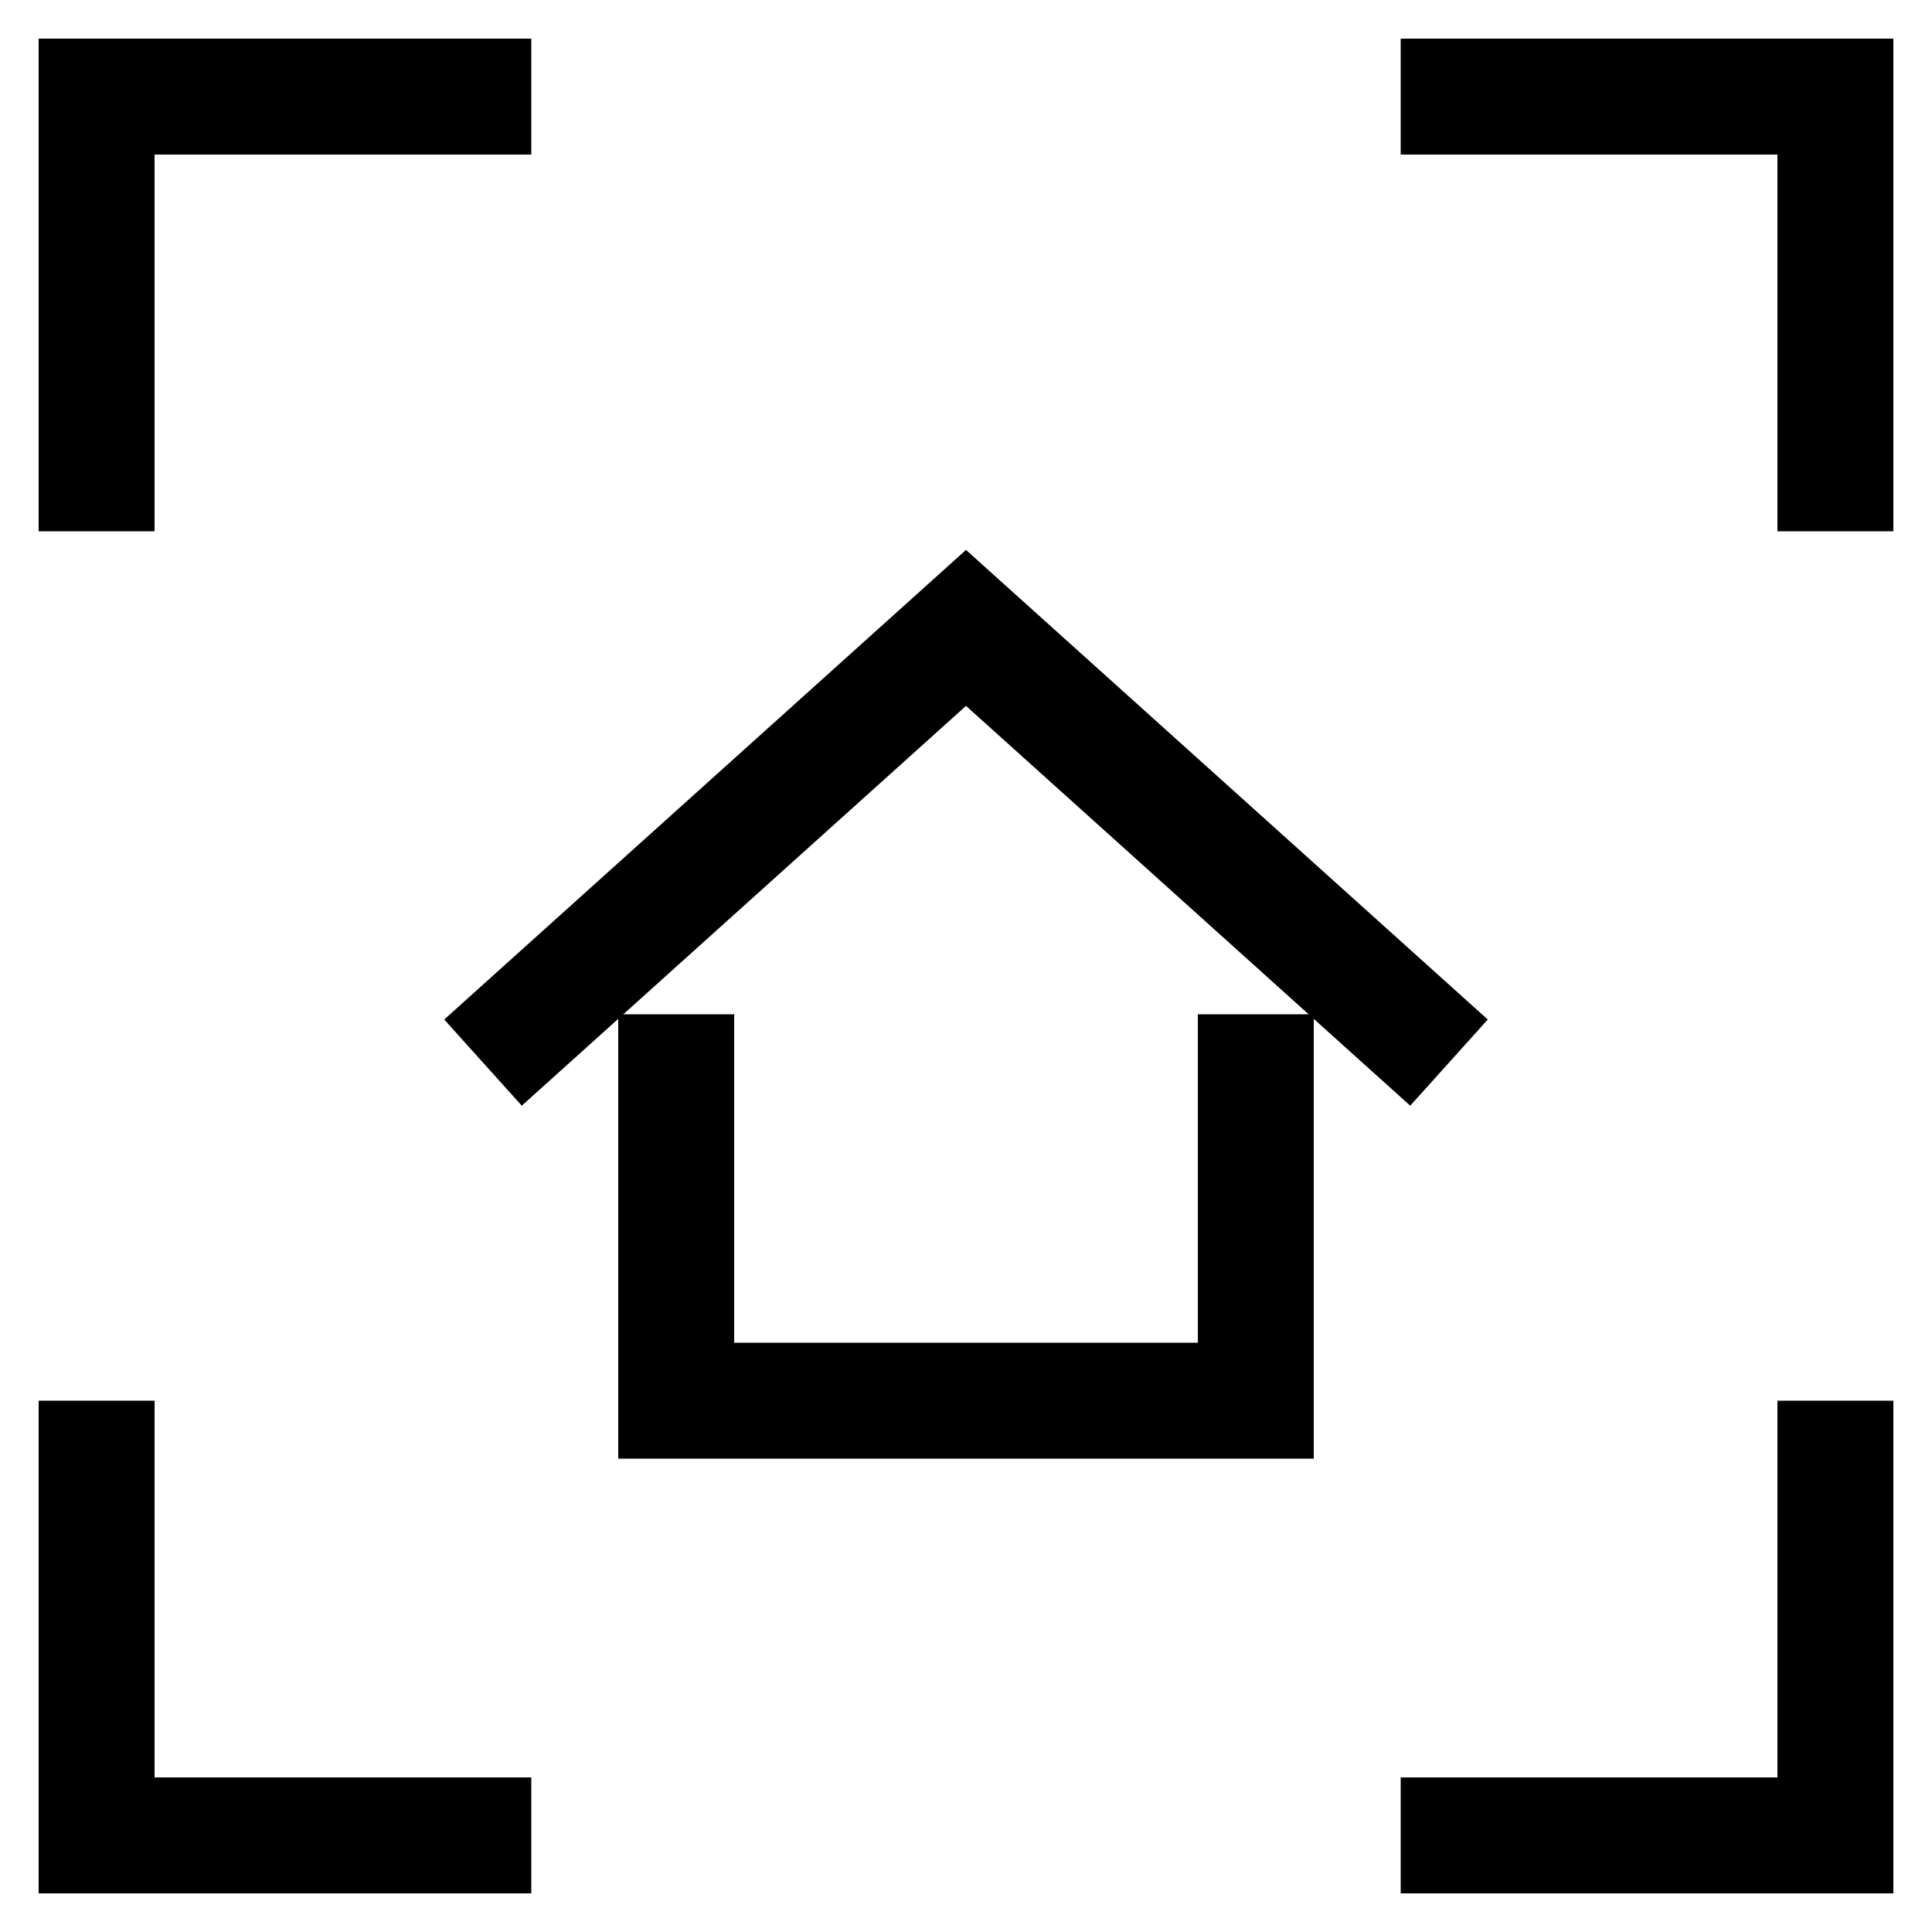
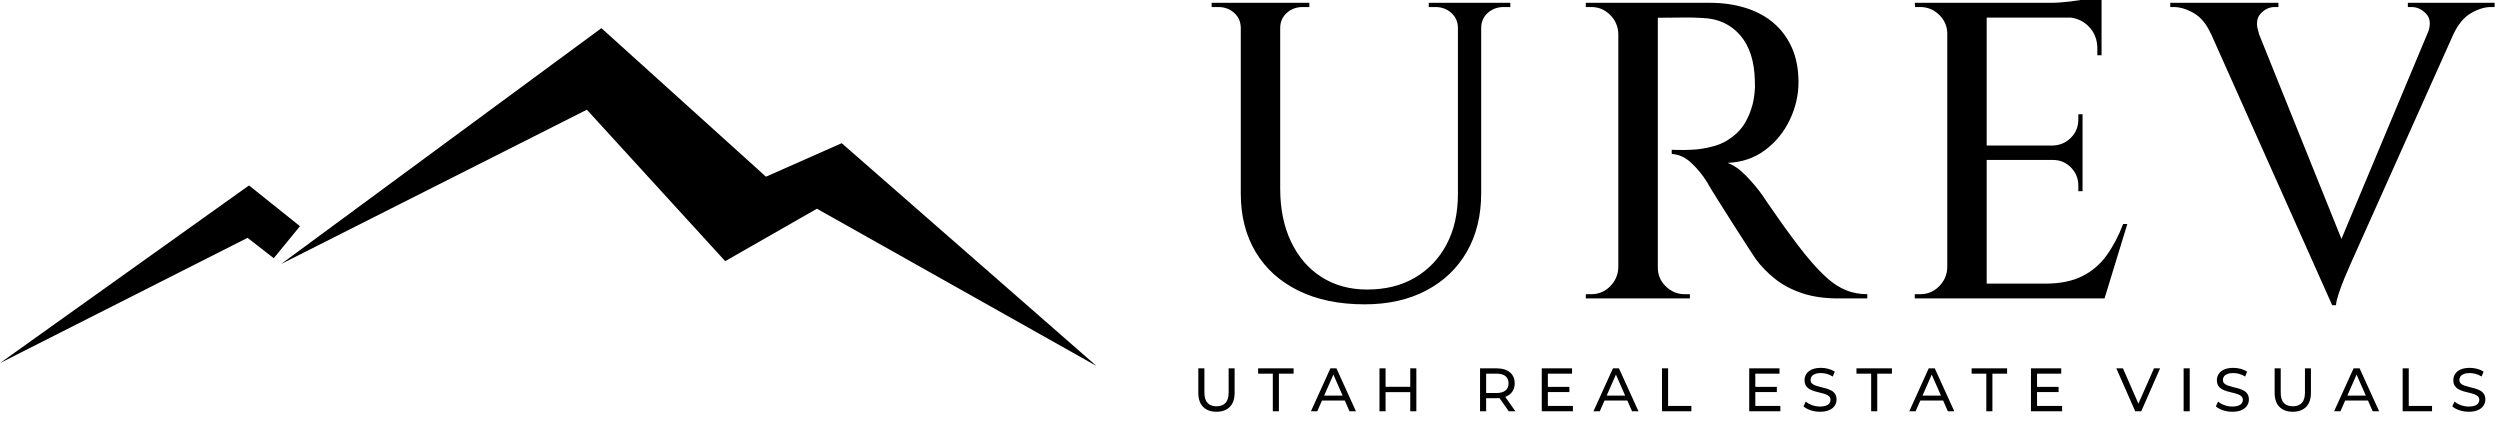
- <svg class="logo-mark" viewBox="0 0 40 40" aria-hidden="true" focusable="false">
-   <path d="M2 11V2h9M29 2h9v9M38 29v9h-9M11 38H2v-9" fill="none" stroke="currentColor" stroke-width="2.4" />
-   <path d="M10 22 20 13l10 9" fill="none" stroke="currentColor" stroke-width="2.4" stroke-linejoin="miter" />
-   <path d="M14 21v8h12v-8" fill="none" stroke="currentColor" stroke-width="2.4" />
+ <svg class="logo-full" viewBox="0 0 888 154" aria-hidden="true" focusable="false">
+   <path class="logo-m" d="M0.00,128.97 L88.45,65.86 L106.55,80.34 L97.24,91.72 L87.93,84.48Z M99.83,93.79 L213.62,10.00 L272.07,62.76 L298.97,50.86 L389.48,130.00 L290.17,74.14 L257.59,92.76 L208.45,38.97Z " />
+   <path class="logo-w" d="M454.726 1.0V67.0Q454.726 77.739 458.564 85.837Q462.403 93.936 469.375 98.389Q476.347 102.843 485.615 102.843Q495.392 102.843 502.603 98.614Q509.815 94.386 513.833 86.797Q517.851 79.209 517.851 68.95V1.0H526.115V68.646Q526.115 80.529 521.045 89.379Q515.974 98.23 506.642 103.165Q497.31 108.1 484.704 108.1Q471.07 108.1 461.179 103.225Q451.288 98.35 446.007 89.514Q440.726 80.679 440.726 68.796V1.0ZM441.176 1.0V10.0H440.726Q440.726 6.7 438.401 4.6Q436.076 2.5 432.776 2.5Q432.776 2.5 431.576 2.5Q430.376 2.5 430.376 2.5V1.0ZM465.076 1.0V2.5Q465.076 2.5 463.876 2.5Q462.676 2.5 462.676 2.5Q459.376 2.5 457.051 4.6Q454.726 6.7 454.726 10.0H454.426V1.0ZM518.301 1.0V10.0H517.851Q517.851 6.7 515.526 4.6Q513.201 2.5 509.901 2.5Q509.901 2.5 508.701 2.5Q507.501 2.5 507.501 2.5V1.0ZM536.465 1.0V2.5Q536.465 2.5 535.265 2.5Q534.065 2.5 534.065 2.5Q530.765 2.5 528.44 4.6Q526.115 6.7 526.115 10.0H525.815V1.0ZM586.904 1.0H607.447Q614.197 1.0 619.991 2.798Q625.785 4.596 629.96 8.15Q634.135 11.704 636.479 16.954Q638.822 22.205 638.822 29.23Q638.822 36.127 635.705 42.621Q632.588 49.114 626.935 53.33Q621.281 57.546 613.626 57.85Q616.935 59.052 620.269 62.504Q623.603 65.957 625.944 69.261Q626.005 69.352 627.863 72.11Q629.721 74.868 632.553 78.84Q635.385 82.813 638.322 86.711Q641.26 90.609 643.48 93.1Q646.571 96.673 649.48 99.193Q652.388 101.713 655.731 103.091Q659.074 104.47 663.272 104.5V106.0H652.897Q645.572 106.0 640.016 104.113Q634.46 102.225 630.478 99.044Q626.497 95.863 623.642 92.011Q622.949 90.986 621.121 88.166Q619.293 85.346 616.928 81.66Q614.563 77.973 612.303 74.392Q610.044 70.811 608.397 68.157Q606.751 65.504 606.39 64.75Q603.813 60.666 600.636 57.759Q597.46 54.852 593.804 54.7V53.2Q593.926 53.2 595.932 53.26Q597.938 53.32 600.631 53.2Q604.592 53.08 608.969 51.848Q613.345 50.616 617.031 47.164Q620.717 43.712 622.544 37.023Q622.933 35.464 623.202 33.202Q623.472 30.939 623.322 28.6Q623.081 18.218 618.086 12.492Q613.092 6.766 605.026 6.407Q601.524 6.168 597.752 6.228Q593.979 6.288 591.313 6.288Q588.647 6.288 588.404 6.288Q588.404 6.168 588.029 4.876Q587.654 3.584 587.279 2.292Q586.904 1.0 586.904 1.0ZM588.854 1.0V106.0H574.824V1.0ZM575.274 95.05V106.0H563.274V104.5Q563.335 104.5 564.264 104.5Q565.193 104.5 565.224 104.5Q569.124 104.5 571.899 101.725Q574.674 98.95 574.824 95.05ZM575.274 11.95H574.824Q574.674 8.05 571.899 5.275Q569.124 2.5 565.224 2.5Q565.193 2.5 564.264 2.5Q563.335 2.5 563.274 2.5V1.0H575.274ZM588.404 95.05H588.854Q588.854 98.95 591.704 101.725Q594.554 104.5 598.454 104.5Q598.515 104.5 599.37 104.5Q600.224 104.5 600.254 104.5V106.0H588.404ZM705.672 1.0V106.0H691.672V1.0ZM745.869 100.743 747.083 106.0H705.222V100.743ZM739.722 51.696V56.804H705.222V51.696ZM746.476 1.0V6.257H705.222V1.0ZM755.626 79.575 747.533 106.0H721.115L726.515 100.743Q734.313 100.743 739.581 98.116Q744.849 95.489 748.303 90.67Q751.756 85.852 754.138 79.575ZM739.722 56.504V67.922H738.222V65.975Q738.222 62.155 735.621 59.495Q733.02 56.834 729.201 56.804V56.504ZM739.722 40.578V51.996H729.201V51.696Q733.02 51.546 735.636 48.87Q738.253 46.195 738.222 42.375V40.578ZM746.476 5.807V19.629H744.976V17.232Q744.976 12.539 741.91 9.398Q738.844 6.257 734.001 6.107V5.807ZM746.476 -1.7V2.65L728.176 1.0Q731.476 1.0 735.151 0.55Q738.826 0.1 741.976 -0.5Q745.126 -1.1 746.476 -1.7ZM692.122 95.05V106.0H680.122V104.5Q680.122 104.5 681.097 104.5Q682.072 104.5 682.072 104.5Q685.972 104.5 688.747 101.725Q691.522 98.95 691.672 95.05ZM692.122 11.95H691.672Q691.642 8.05 688.801 5.275Q685.96 2.5 682.072 2.5Q682.072 2.5 681.157 2.5Q680.242 2.5 680.242 2.5L680.122 1.0H692.122ZM828.393 108.404 780.831 1.9H798.287L833.458 89.266ZM828.393 108.404 827.317 95.293 866.61 1.45H876.247L835.901 91.557Q835.779 91.83 834.848 93.918Q833.917 96.005 832.731 98.857Q831.545 101.709 830.675 104.38Q829.804 107.052 829.743 108.404ZM862.318 11.83Q864.06 7.33 861.779 4.915Q859.499 2.5 856.618 2.5H855.268V1.0H886.086V2.5Q886.086 2.5 885.411 2.5Q884.736 2.5 884.736 2.5Q881.436 2.5 877.702 4.675Q873.967 6.85 871.567 11.95ZM802.367 11.83 785.272 11.95Q782.992 6.85 779.257 4.675Q775.522 2.5 772.072 2.5Q772.072 2.5 771.472 2.5Q770.872 2.5 770.872 2.5V1.0H809.297V2.5H807.947Q805.097 2.5 802.922 4.915Q800.747 7.33 802.367 11.83Z" />
+   <path class="logo-t" d="M432.088 146.253Q429.073 146.253 427.357 144.532Q425.641 142.811 425.641 139.497V130.839H427.804V139.42Q427.804 141.953 428.927 143.133Q430.049 144.313 432.107 144.313Q434.164 144.313 435.287 143.133Q436.409 141.953 436.409 139.42V130.839H438.536V139.497Q438.536 142.811 436.82 144.532Q435.104 146.253 432.088 146.253ZM452.103 146.077V132.723H446.885V130.839H459.486V132.723H454.267V146.077ZM465.647 146.077 472.556 130.839H474.701L481.629 146.077H479.345L473.18 132.051H474.059L467.894 146.077ZM468.583 142.275 469.186 140.519H477.755L478.377 142.275ZM500.921 146.077V130.839H503.085V146.077ZM489.99 146.077V130.839H492.154V146.077ZM491.953 139.281V137.396H501.104V139.281ZM525.714 146.077V130.839H531.663Q534.619 130.839 536.318 132.248Q538.018 133.657 538.018 136.158Q538.018 137.799 537.253 138.985Q536.489 140.17 535.067 140.806Q533.646 141.441 531.663 141.441H526.909L527.877 140.436V146.077ZM535.908 146.077 532.016 140.548H534.362L538.272 146.077ZM527.877 140.65 526.909 139.593H531.597Q533.686 139.593 534.761 138.689Q535.836 137.784 535.836 136.158Q535.836 134.511 534.761 133.617Q533.686 132.723 531.597 132.723H526.909L527.877 131.648ZM547.635 146.077V130.839H558.391V132.723H549.799V144.193H558.699V146.077ZM549.616 139.262V137.415H557.448V139.262ZM566.003 146.077 572.912 130.839H575.057L581.985 146.077H579.701L573.536 132.051H574.415L568.25 146.077ZM568.938 142.275 569.542 140.519H578.111L578.733 142.275ZM590.346 146.077V130.839H592.51V144.193H600.779V146.077ZM621.324 146.077V130.839H632.079V132.723H623.487V144.193H632.387V146.077ZM623.305 139.262V137.415H631.136V139.262ZM646.444 146.253Q644.698 146.253 643.109 145.717Q641.52 145.181 640.611 144.337L641.412 142.638Q642.277 143.395 643.629 143.9Q644.98 144.405 646.441 144.405Q647.764 144.405 648.59 144.095Q649.416 143.785 649.808 143.251Q650.2 142.718 650.2 142.057Q650.2 141.263 649.696 140.783Q649.192 140.303 648.376 140.014Q647.561 139.725 646.574 139.502Q645.588 139.279 644.6 138.99Q643.612 138.702 642.796 138.24Q641.981 137.779 641.477 137.011Q640.973 136.244 640.973 135.028Q640.973 133.843 641.598 132.852Q642.223 131.862 643.519 131.263Q644.815 130.663 646.82 130.663Q648.15 130.663 649.456 131.017Q650.762 131.37 651.717 132.02L651 133.747Q650.012 133.109 648.92 132.81Q647.828 132.511 646.805 132.511Q645.529 132.511 644.704 132.841Q643.88 133.171 643.499 133.714Q643.118 134.257 643.118 134.939Q643.118 135.737 643.622 136.217Q644.126 136.697 644.941 136.977Q645.757 137.257 646.745 137.489Q647.733 137.721 648.72 138.002Q649.706 138.283 650.522 138.736Q651.337 139.188 651.841 139.952Q652.345 140.716 652.345 141.91Q652.345 143.077 651.709 144.067Q651.073 145.058 649.763 145.655Q648.453 146.253 646.444 146.253ZM664.636 146.077V132.723H659.417V130.839H672.018V132.723H666.799V146.077ZM678.179 146.077 685.089 130.839H687.234L694.162 146.077H691.878L685.712 132.051H686.592L680.426 146.077ZM681.115 142.275 681.719 140.519H690.287L690.91 142.275ZM705.54 146.077V132.723H700.321V130.839H712.922V132.723H707.703V146.077ZM721.397 146.077V130.839H732.152V132.723H723.56V144.193H732.46V146.077ZM723.378 139.262V137.415H731.209V139.262ZM758.429 146.077 751.719 130.839H754.076L760.226 144.902H758.887L765.092 130.839H767.266L760.574 146.077ZM775.624 146.077V130.839H777.787V146.077ZM792.907 146.253Q791.16 146.253 789.572 145.717Q787.983 145.181 787.074 144.337L787.875 142.638Q788.74 143.395 790.092 143.9Q791.443 144.405 792.903 144.405Q794.227 144.405 795.053 144.095Q795.879 143.785 796.271 143.251Q796.663 142.718 796.663 142.057Q796.663 141.263 796.159 140.783Q795.655 140.303 794.839 140.014Q794.024 139.725 793.037 139.502Q792.051 139.279 791.063 138.99Q790.075 138.702 789.259 138.24Q788.444 137.779 787.94 137.011Q787.435 136.244 787.435 135.028Q787.435 133.843 788.061 132.852Q788.686 131.862 789.982 131.263Q791.278 130.663 793.283 130.663Q794.613 130.663 795.919 131.017Q797.224 131.37 798.18 132.02L797.463 133.747Q796.475 133.109 795.383 132.81Q794.291 132.511 793.268 132.511Q791.992 132.511 791.167 132.841Q790.343 133.171 789.962 133.714Q789.581 134.257 789.581 134.939Q789.581 135.737 790.085 136.217Q790.589 136.697 791.404 136.977Q792.22 137.257 793.208 137.489Q794.196 137.721 795.183 138.002Q796.169 138.283 796.984 138.736Q797.8 139.188 798.304 139.952Q798.808 140.716 798.808 141.91Q798.808 143.077 798.172 144.067Q797.536 145.058 796.226 145.655Q794.916 146.253 792.907 146.253ZM814.398 146.253Q811.383 146.253 809.667 144.532Q807.951 142.811 807.951 139.497V130.839H810.114V139.42Q810.114 141.953 811.237 143.133Q812.359 144.313 814.417 144.313Q816.474 144.313 817.597 143.133Q818.719 141.953 818.719 139.42V130.839H820.846V139.497Q820.846 142.811 819.13 144.532Q817.414 146.253 814.398 146.253ZM829.083 146.077 835.992 130.839H838.137L845.065 146.077H842.781L836.616 132.051H837.495L831.33 146.077ZM832.019 142.275 832.623 140.519H841.191L841.813 142.275ZM853.426 146.077V130.839H855.59V144.193H863.859V146.077ZM876.892 146.253Q875.146 146.253 873.557 145.717Q871.968 145.181 871.059 144.337L871.86 142.638Q872.726 143.395 874.077 143.9Q875.428 144.405 876.889 144.405Q878.212 144.405 879.038 144.095Q879.864 143.785 880.256 143.251Q880.649 142.718 880.649 142.057Q880.649 141.263 880.144 140.783Q879.64 140.303 878.825 140.014Q878.009 139.725 877.023 139.502Q876.036 139.279 875.048 138.99Q874.06 138.702 873.245 138.24Q872.429 137.779 871.925 137.011Q871.421 136.244 871.421 135.028Q871.421 133.843 872.046 132.852Q872.671 131.862 873.967 131.263Q875.263 130.663 877.269 130.663Q878.598 130.663 879.904 131.017Q881.21 131.37 882.166 132.02L881.448 133.747Q880.46 133.109 879.369 132.81Q878.277 132.511 877.254 132.511Q875.977 132.511 875.153 132.841Q874.328 133.171 873.947 133.714Q873.566 134.257 873.566 134.939Q873.566 135.737 874.07 136.217Q874.574 136.697 875.39 136.977Q876.205 137.257 877.193 137.489Q878.182 137.721 879.168 138.002Q880.154 138.283 880.97 138.736Q881.786 139.188 882.29 139.952Q882.794 140.716 882.794 141.91Q882.794 143.077 882.158 144.067Q881.521 145.058 880.211 145.655Q878.901 146.253 876.892 146.253Z" />
</svg>
